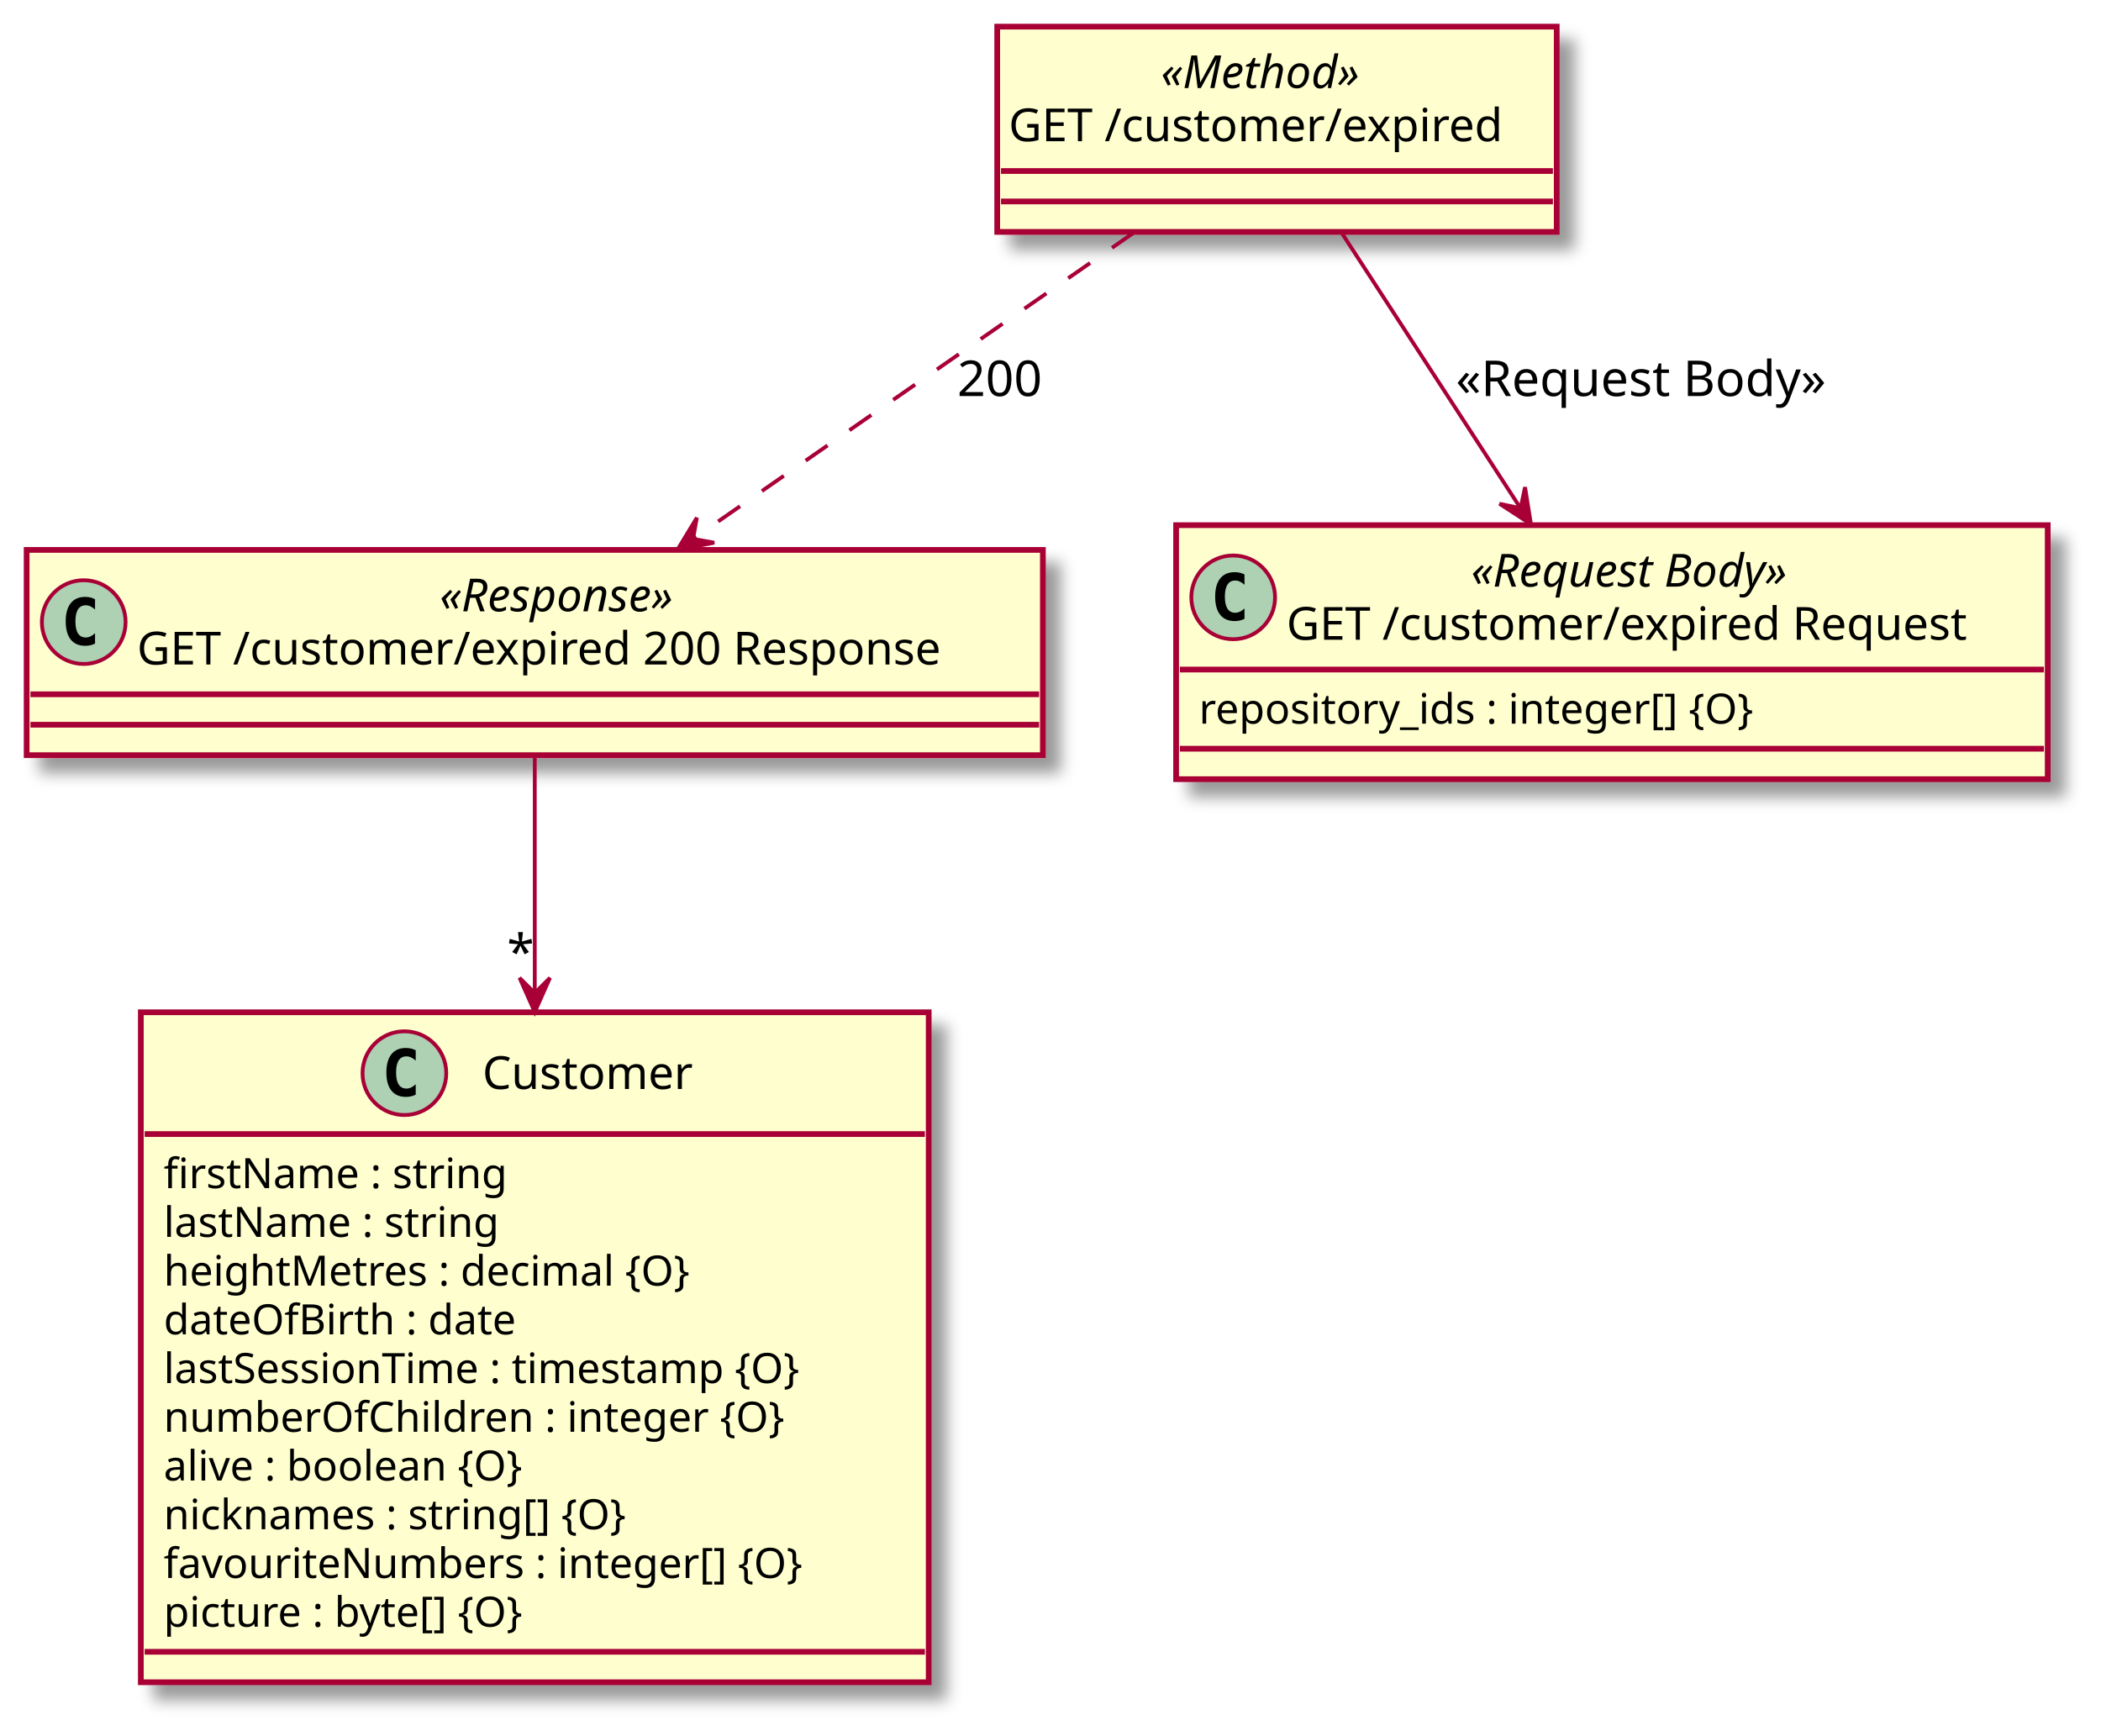
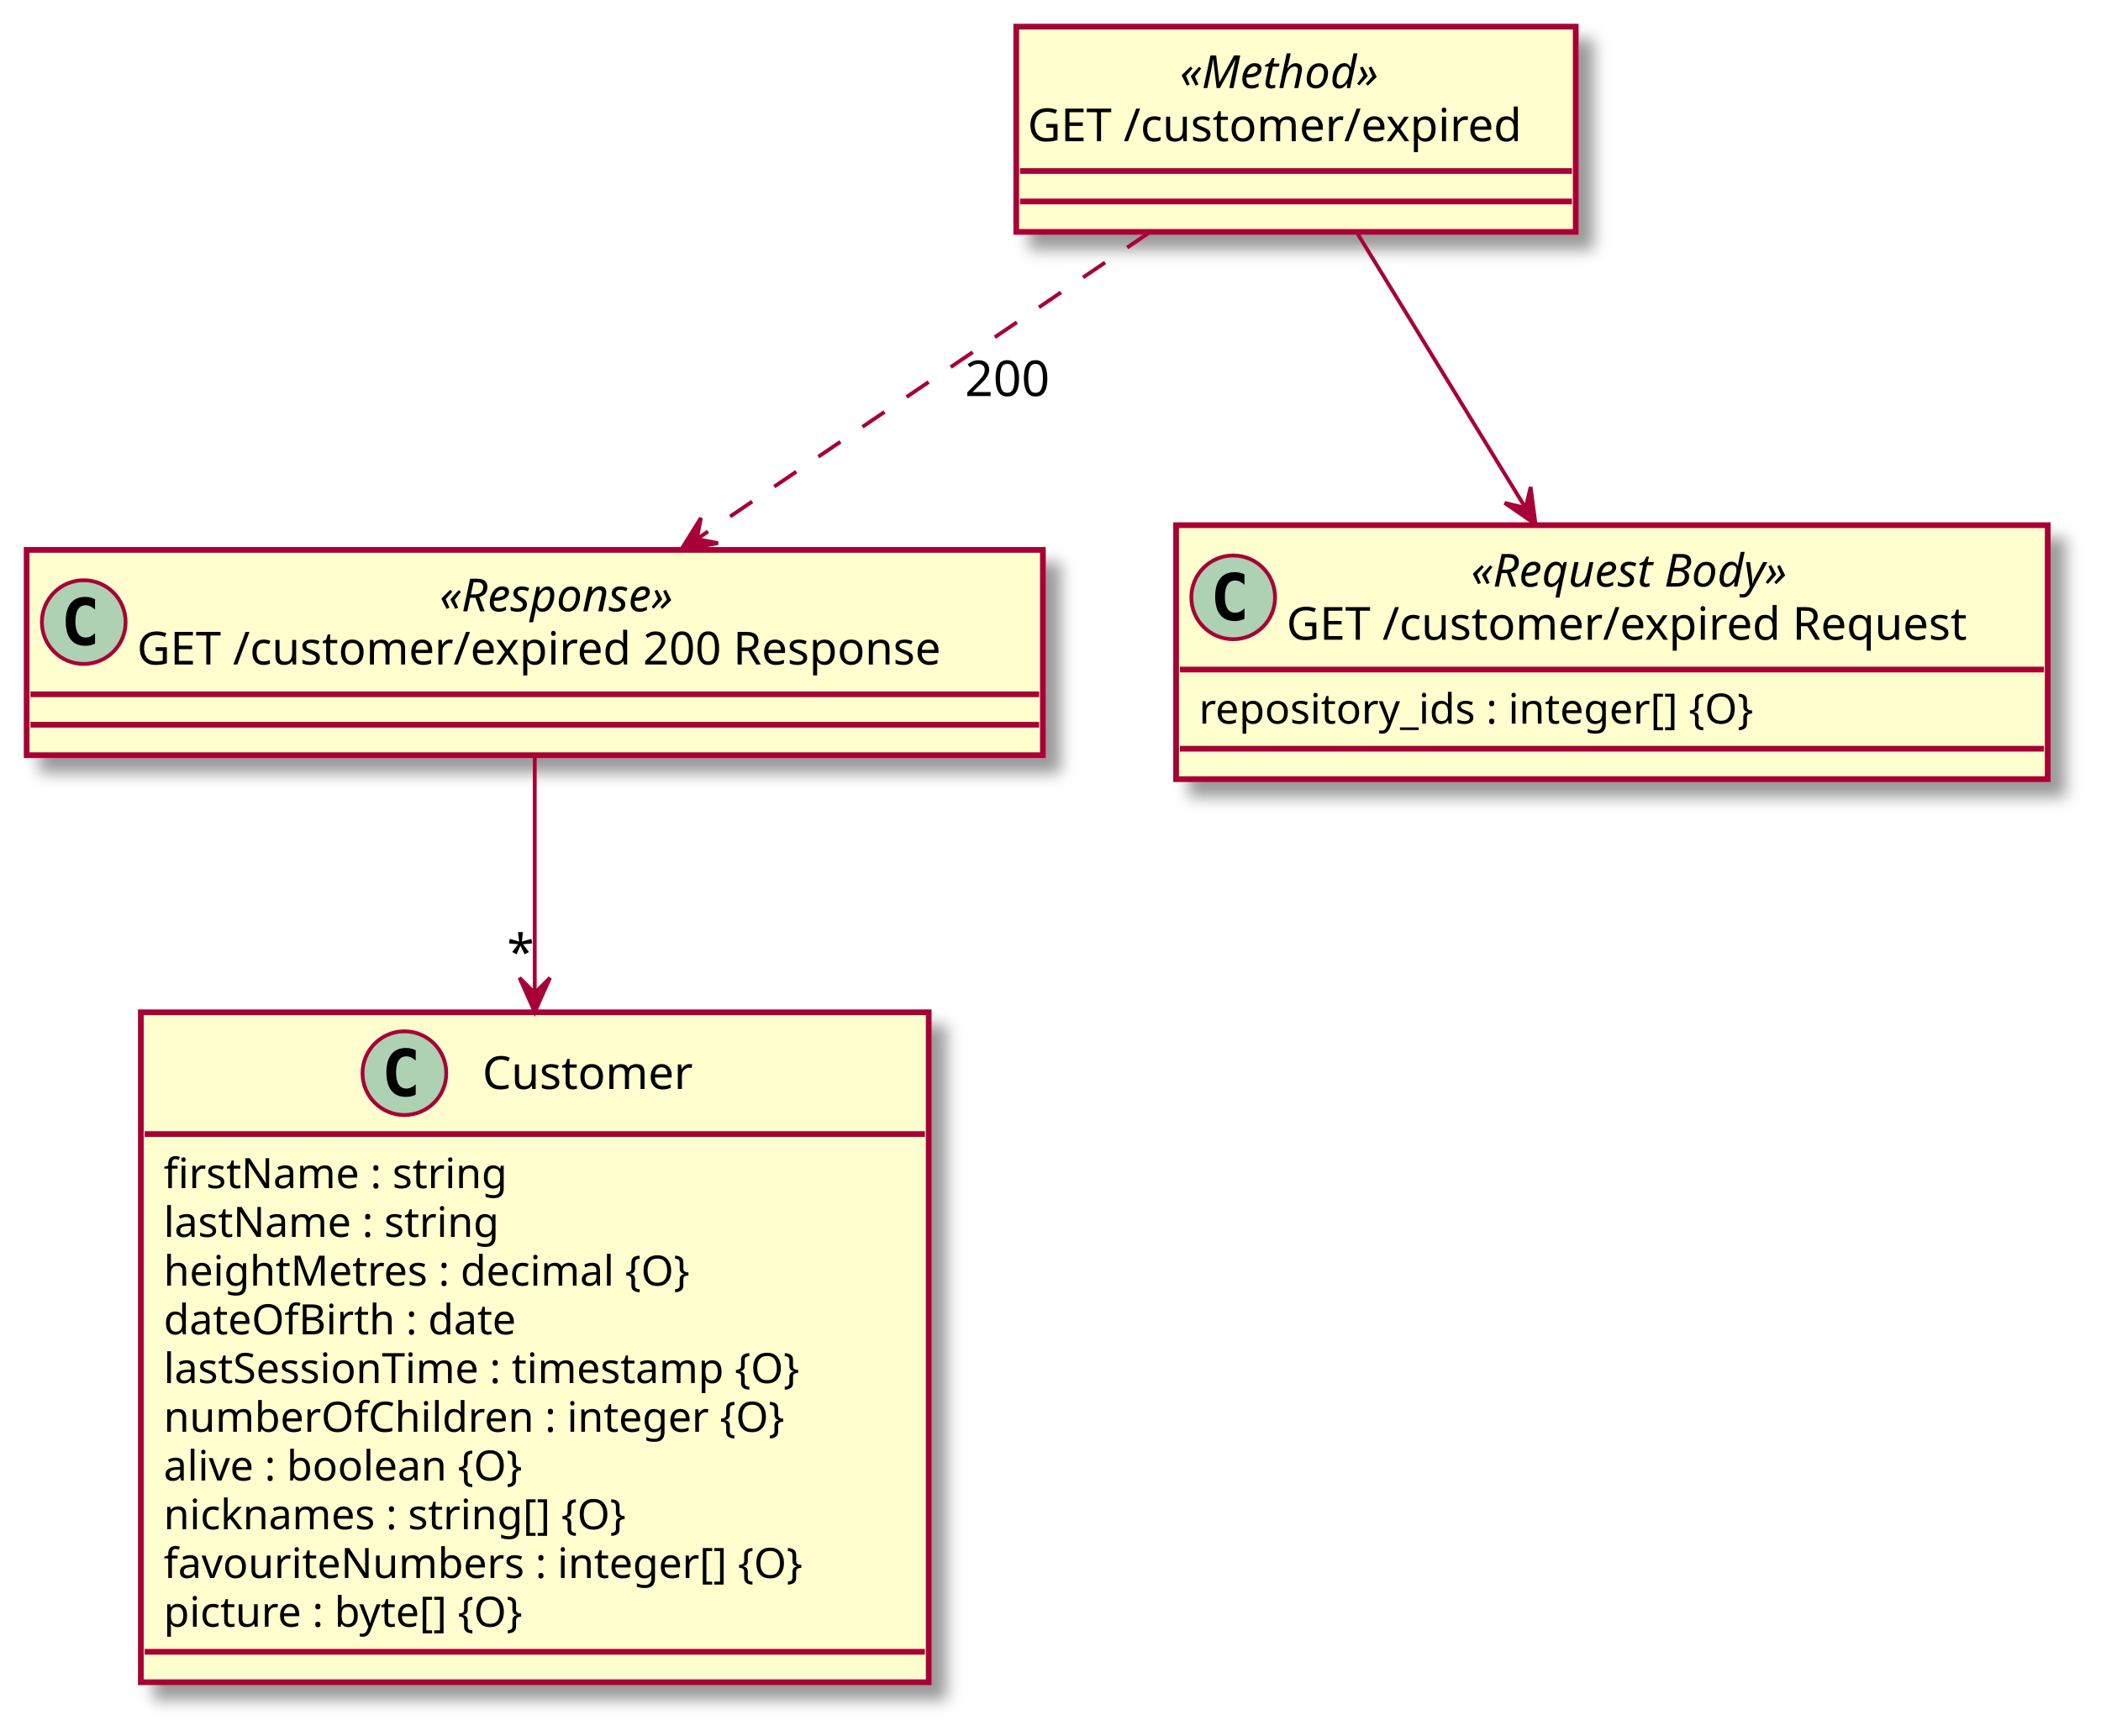
<svg xmlns="http://www.w3.org/2000/svg" contentScriptType="application/ecmascript" contentStyleType="text/css" height="456px" preserveAspectRatio="none" style="width:552px;height:456px;" version="1.1" viewBox="0 0 552 456" width="552px" zoomAndPan="magnify">
  <defs>
-     <filter height="300%" id="f1bco6hhjo3akl" width="300%" x="-1" y="-1">
+     <filter height="300%" id="fcz9biyr4ifuy" width="300%" x="-1" y="-1">
      <feGaussianBlur result="blurOut" stdDeviation="2.0" />
      <feColorMatrix in="blurOut" result="blurOut2" type="matrix" values="0 0 0 0 0 0 0 0 0 0 0 0 0 0 0 0 0 0 .4 0" />
      <feOffset dx="4.0" dy="4.0" in="blurOut2" result="blurOut3" />
      <feBlend in="SourceGraphic" in2="blurOut3" mode="normal" />
    </filter>
  </defs>
  <g>
-     <rect codeLine="3" fill="#FEFECE" filter="url(#f1bco6hhjo3akl)" height="176.047" id="Customer" style="stroke:#A80036;stroke-width:1.5;" width="207" x="37" y="266" />
+     <rect codeLine="3" fill="#FEFECE" filter="url(#fcz9biyr4ifuy)" height="176.047" id="Customer" style="stroke:#A80036;stroke-width:1.5;" width="207" x="37" y="266" />
    <ellipse cx="106.25" cy="282" fill="#ADD1B2" rx="11" ry="11" style="stroke:#A80036;stroke-width:1.0;" />
    <path d="M109.219,287.641 Q108.641,287.938 108,288.086 Q107.359,288.234 106.656,288.234 Q104.156,288.234 102.836,286.586 Q101.516,284.938 101.516,281.812 Q101.516,278.688 102.836,277.031 Q104.156,275.375 106.656,275.375 Q107.359,275.375 108.008,275.531 Q108.656,275.688 109.219,275.984 L109.219,278.703 Q108.594,278.125 108,277.852 Q107.406,277.578 106.781,277.578 Q105.438,277.578 104.75,278.648 Q104.062,279.719 104.062,281.812 Q104.062,283.906 104.75,284.977 Q105.438,286.047 106.781,286.047 Q107.406,286.047 108,285.773 Q108.594,285.5 109.219,284.922 L109.219,287.641 Z " fill="#000000" />
    <text fill="#000000" font-family="sans-serif" font-size="12" lengthAdjust="spacing" textLength="60" x="126.75" y="286.154">Customer</text>
    <line style="stroke:#A80036;stroke-width:1.5;" x1="38" x2="243" y1="298" y2="298" />
    <text fill="#000000" font-family="sans-serif" font-size="11" lengthAdjust="spacing" textLength="101" x="43" y="312.21">firstName : string</text>
    <text fill="#000000" font-family="sans-serif" font-size="11" lengthAdjust="spacing" textLength="99" x="43" y="325.015">lastName : string</text>
    <text fill="#000000" font-family="sans-serif" font-size="11" lengthAdjust="spacing" textLength="157" x="43" y="337.82">heightMetres : decimal {O}</text>
    <text fill="#000000" font-family="sans-serif" font-size="11" lengthAdjust="spacing" textLength="102" x="43" y="350.625">dateOfBirth : date</text>
    <text fill="#000000" font-family="sans-serif" font-size="11" lengthAdjust="spacing" textLength="195" x="43" y="363.429">lastSessionTime : timestamp {O}</text>
    <text fill="#000000" font-family="sans-serif" font-size="11" lengthAdjust="spacing" textLength="183" x="43" y="376.234">numberOfChildren : integer {O}</text>
    <text fill="#000000" font-family="sans-serif" font-size="11" lengthAdjust="spacing" textLength="110" x="43" y="389.039">alive : boolean {O}</text>
    <text fill="#000000" font-family="sans-serif" font-size="11" lengthAdjust="spacing" textLength="141" x="43" y="401.843">nicknames : string[] {O}</text>
    <text fill="#000000" font-family="sans-serif" font-size="11" lengthAdjust="spacing" textLength="189" x="43" y="414.648">favouriteNumbers : integer[] {O}</text>
    <text fill="#000000" font-family="sans-serif" font-size="11" lengthAdjust="spacing" textLength="110" x="43" y="427.453">picture : byte[] {O}</text>
    <line style="stroke:#A80036;stroke-width:1.5;" x1="38" x2="243" y1="434.047" y2="434.047" />
-     <rect codeLine="17" fill="#FEFECE" filter="url(#f1bco6hhjo3akl)" height="53.938" id="GET /customer/expired" style="stroke:#A80036;stroke-width:1.5;" width="147" x="262" y="7" />
-     <text fill="#000000" font-family="sans-serif" font-size="12" font-style="italic" lengthAdjust="spacing" textLength="61" x="305" y="23.139">«Method»</text>
-     <text fill="#000000" font-family="sans-serif" font-size="12" lengthAdjust="spacing" textLength="141" x="265" y="37.107">GET /customer/expired</text>
-     <line style="stroke:#A80036;stroke-width:1.5;" x1="263" x2="408" y1="44.938" y2="44.938" />
-     <line style="stroke:#A80036;stroke-width:1.5;" x1="263" x2="408" y1="52.938" y2="52.938" />
-     <rect codeLine="20" fill="#FEFECE" filter="url(#f1bco6hhjo3akl)" height="53.938" id="GET /customer/expired 200 Response" style="stroke:#A80036;stroke-width:1.5;" width="267" x="7" y="144.5" />
+     <rect codeLine="17" fill="#FEFECE" filter="url(#fcz9biyr4ifuy)" height="53.938" id="GET /customer/expired" style="stroke:#A80036;stroke-width:1.5;" width="147" x="267" y="7" />
+     <text fill="#000000" font-family="sans-serif" font-size="12" font-style="italic" lengthAdjust="spacing" textLength="61" x="310" y="23.139">«Method»</text>
+     <text fill="#000000" font-family="sans-serif" font-size="12" lengthAdjust="spacing" textLength="141" x="270" y="37.107">GET /customer/expired</text>
+     <line style="stroke:#A80036;stroke-width:1.5;" x1="268" x2="413" y1="44.938" y2="44.938" />
+     <line style="stroke:#A80036;stroke-width:1.5;" x1="268" x2="413" y1="52.938" y2="52.938" />
+     <rect codeLine="20" fill="#FEFECE" filter="url(#fcz9biyr4ifuy)" height="53.938" id="GET /customer/expired 200 Response" style="stroke:#A80036;stroke-width:1.5;" width="267" x="7" y="144.5" />
    <ellipse cx="22" cy="163.469" fill="#ADD1B2" rx="11" ry="11" style="stroke:#A80036;stroke-width:1.0;" />
    <path d="M24.969,169.109 Q24.391,169.406 23.75,169.555 Q23.109,169.703 22.406,169.703 Q19.906,169.703 18.586,168.055 Q17.266,166.406 17.266,163.281 Q17.266,160.156 18.586,158.5 Q19.906,156.844 22.406,156.844 Q23.109,156.844 23.758,157 Q24.406,157.156 24.969,157.453 L24.969,160.172 Q24.344,159.594 23.75,159.32 Q23.156,159.047 22.531,159.047 Q21.188,159.047 20.5,160.117 Q19.812,161.188 19.812,163.281 Q19.812,165.375 20.5,166.445 Q21.188,167.516 22.531,167.516 Q23.156,167.516 23.75,167.242 Q24.344,166.969 24.969,166.391 L24.969,169.109 Z " fill="#000000" />
    <text fill="#000000" font-family="sans-serif" font-size="12" font-style="italic" lengthAdjust="spacing" textLength="76" x="115.5" y="160.639">«Response»</text>
    <text fill="#000000" font-family="sans-serif" font-size="12" lengthAdjust="spacing" textLength="235" x="36" y="174.607">GET /customer/expired 200 Response</text>
    <line style="stroke:#A80036;stroke-width:1.5;" x1="8" x2="273" y1="182.438" y2="182.438" />
    <line style="stroke:#A80036;stroke-width:1.5;" x1="8" x2="273" y1="190.438" y2="190.438" />
-     <rect codeLine="27" fill="#FEFECE" filter="url(#f1bco6hhjo3akl)" height="66.742" id="GET /customer/expired Request" style="stroke:#A80036;stroke-width:1.5;" width="229" x="309" y="138" />
+     <rect codeLine="27" fill="#FEFECE" filter="url(#fcz9biyr4ifuy)" height="66.742" id="GET /customer/expired Request" style="stroke:#A80036;stroke-width:1.5;" width="229" x="309" y="138" />
    <ellipse cx="324" cy="156.969" fill="#ADD1B2" rx="11" ry="11" style="stroke:#A80036;stroke-width:1.0;" />
    <path d="M326.969,162.609 Q326.391,162.906 325.75,163.055 Q325.109,163.203 324.406,163.203 Q321.906,163.203 320.586,161.555 Q319.266,159.906 319.266,156.781 Q319.266,153.656 320.586,152 Q321.906,150.344 324.406,150.344 Q325.109,150.344 325.758,150.5 Q326.406,150.656 326.969,150.953 L326.969,153.672 Q326.344,153.094 325.75,152.82 Q325.156,152.547 324.531,152.547 Q323.188,152.547 322.5,153.617 Q321.812,154.688 321.812,156.781 Q321.812,158.875 322.5,159.945 Q323.188,161.016 324.531,161.016 Q325.156,161.016 325.75,160.742 Q326.344,160.469 326.969,159.891 L326.969,162.609 Z " fill="#000000" />
    <text fill="#000000" font-family="sans-serif" font-size="12" font-style="italic" lengthAdjust="spacing" textLength="100" x="386.5" y="154.139">«Request Body»</text>
    <text fill="#000000" font-family="sans-serif" font-size="12" lengthAdjust="spacing" textLength="197" x="338" y="168.107">GET /customer/expired Request</text>
    <line style="stroke:#A80036;stroke-width:1.5;" x1="310" x2="537" y1="175.938" y2="175.938" />
    <text fill="#000000" font-family="sans-serif" font-size="11" lengthAdjust="spacing" textLength="168" x="315" y="190.148">repository_ids : integer[] {O}</text>
    <line style="stroke:#A80036;stroke-width:1.5;" x1="310" x2="537" y1="196.742" y2="196.742" />
    <path codeLine="23" d="M140.5,198.746 C140.5,215.381 140.5,237.993 140.5,260.773 " fill="none" id="GET /customer/expired 200 Response-to-Customer" style="stroke:#A80036;stroke-width:1.0;" />
    <polygon fill="#A80036" points="140.5,265.942,144.5,256.942,140.5,260.942,136.5,256.942,140.5,265.942" style="stroke:#A80036;stroke-width:1.0;" />
    <text fill="#000000" font-family="sans-serif" font-size="13" lengthAdjust="spacing" textLength="7" x="133.199" y="254.801">*</text>
-     <path codeLine="25" d="M297.902,61.126 C264.721,84.182 216.427,117.74 182.098,141.595 " fill="none" id="GET /customer/expired-to-GET /customer/expired 200 Response" style="stroke:#A80036;stroke-width:1.0;stroke-dasharray:7.0,7.0;" />
-     <polygon fill="#A80036" points="177.983,144.454,187.656,142.603,182.089,141.601,183.091,136.034,177.983,144.454" style="stroke:#A80036;stroke-width:1.0;" />
-     <text fill="#000000" font-family="sans-serif" font-size="13" lengthAdjust="spacing" textLength="24" x="251.5" y="104.067">200</text>
-     <path codeLine="31" d="M352.467,61.126 C365.821,81.687 384.597,110.598 399.492,133.533 " fill="none" id="GET /customer/expired-to-GET /customer/expired Request" style="stroke:#A80036;stroke-width:1.0;" />
-     <polygon fill="#A80036" points="402.226,137.742,400.679,128.015,399.503,133.549,393.97,132.373,402.226,137.742" style="stroke:#A80036;stroke-width:1.0;" />
-     <text fill="#000000" font-family="sans-serif" font-size="13" lengthAdjust="spacing" textLength="104" x="382.5" y="104.067">«Request Body»</text>
+     <path codeLine="25" d="M301.938,61.126 C267.906,84.182 218.374,117.74 183.164,141.595 " fill="none" id="GET /customer/expired-to-GET /customer/expired 200 Response" style="stroke:#A80036;stroke-width:1.0;stroke-dasharray:7.0,7.0;" />
+     <polygon fill="#A80036" points="178.944,144.454,188.639,142.718,183.084,141.65,184.152,136.095,178.944,144.454" style="stroke:#A80036;stroke-width:1.0;" />
+     <text fill="#000000" font-family="sans-serif" font-size="13" lengthAdjust="spacing" textLength="24" x="253.5" y="104.067">200</text>
+     <path codeLine="31" d="M356.503,61.126 C369.046,81.601 386.661,110.359 400.681,133.247 " fill="none" id="GET /customer/expired-to-GET /customer/expired Request" style="stroke:#A80036;stroke-width:1.0;" />
+     <polygon fill="#A80036" points="403.434,137.742,402.145,127.978,400.823,133.478,395.323,132.156,403.434,137.742" style="stroke:#A80036;stroke-width:1.0;" />
  </g>
</svg>
